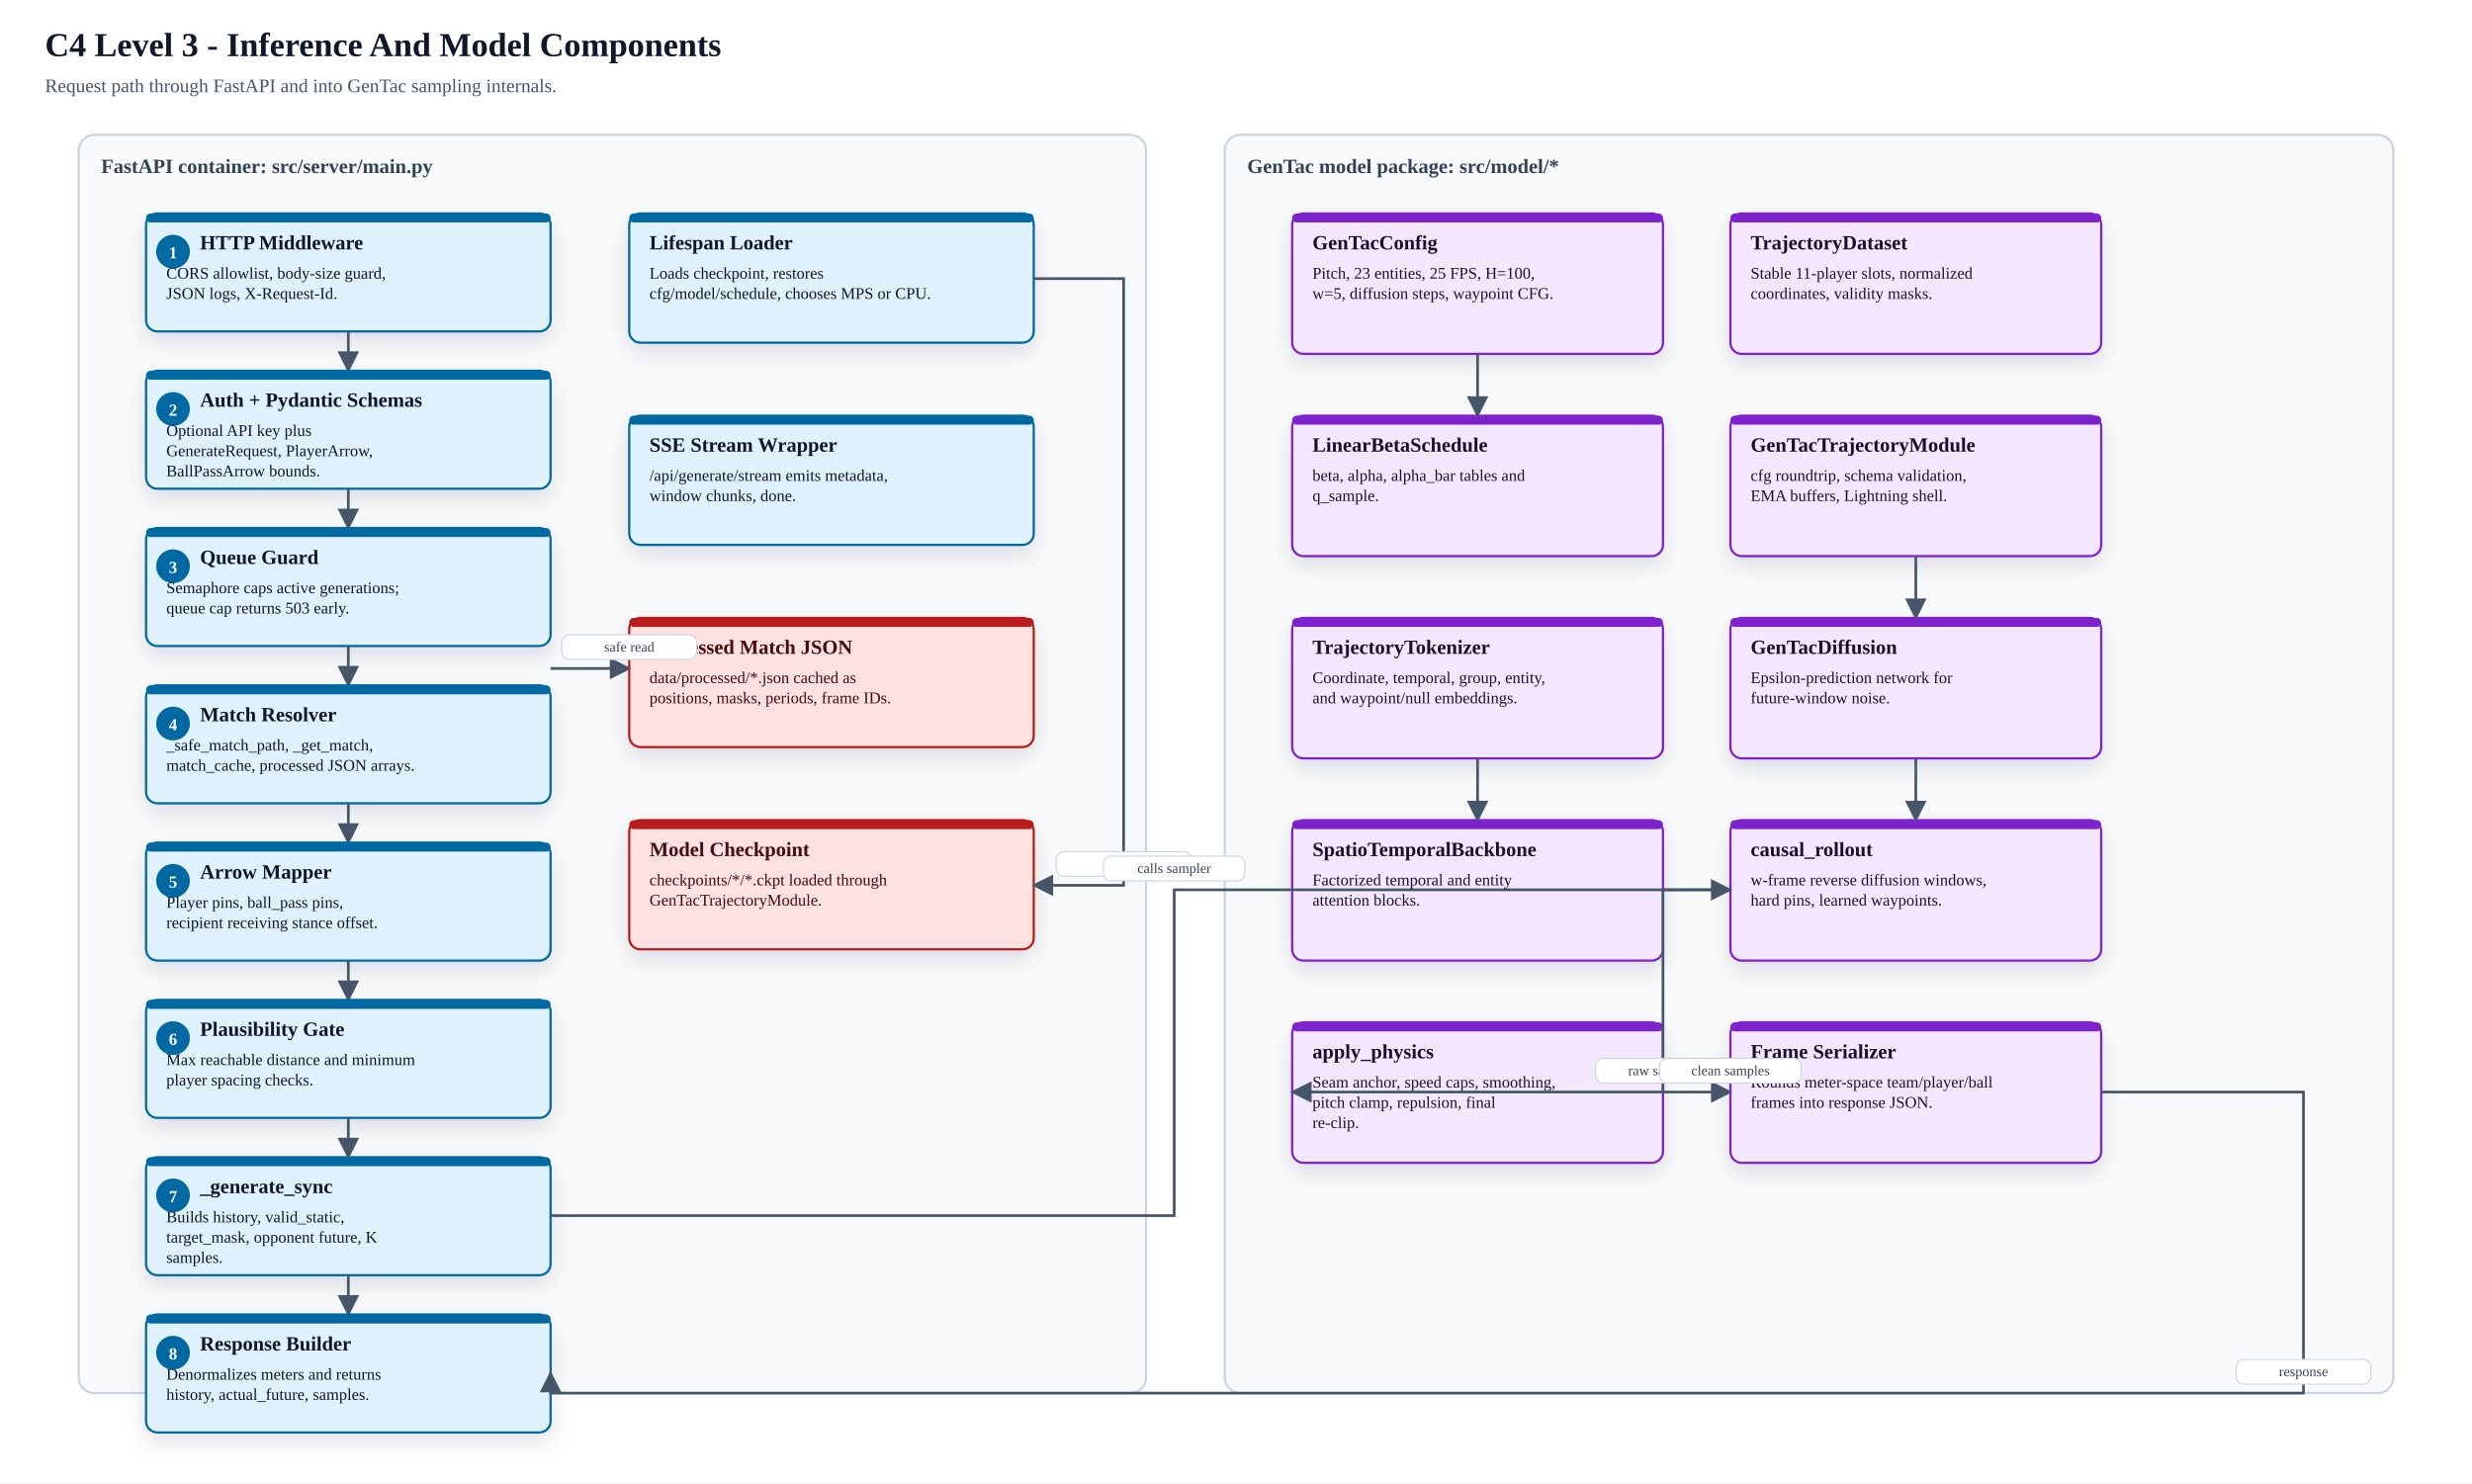
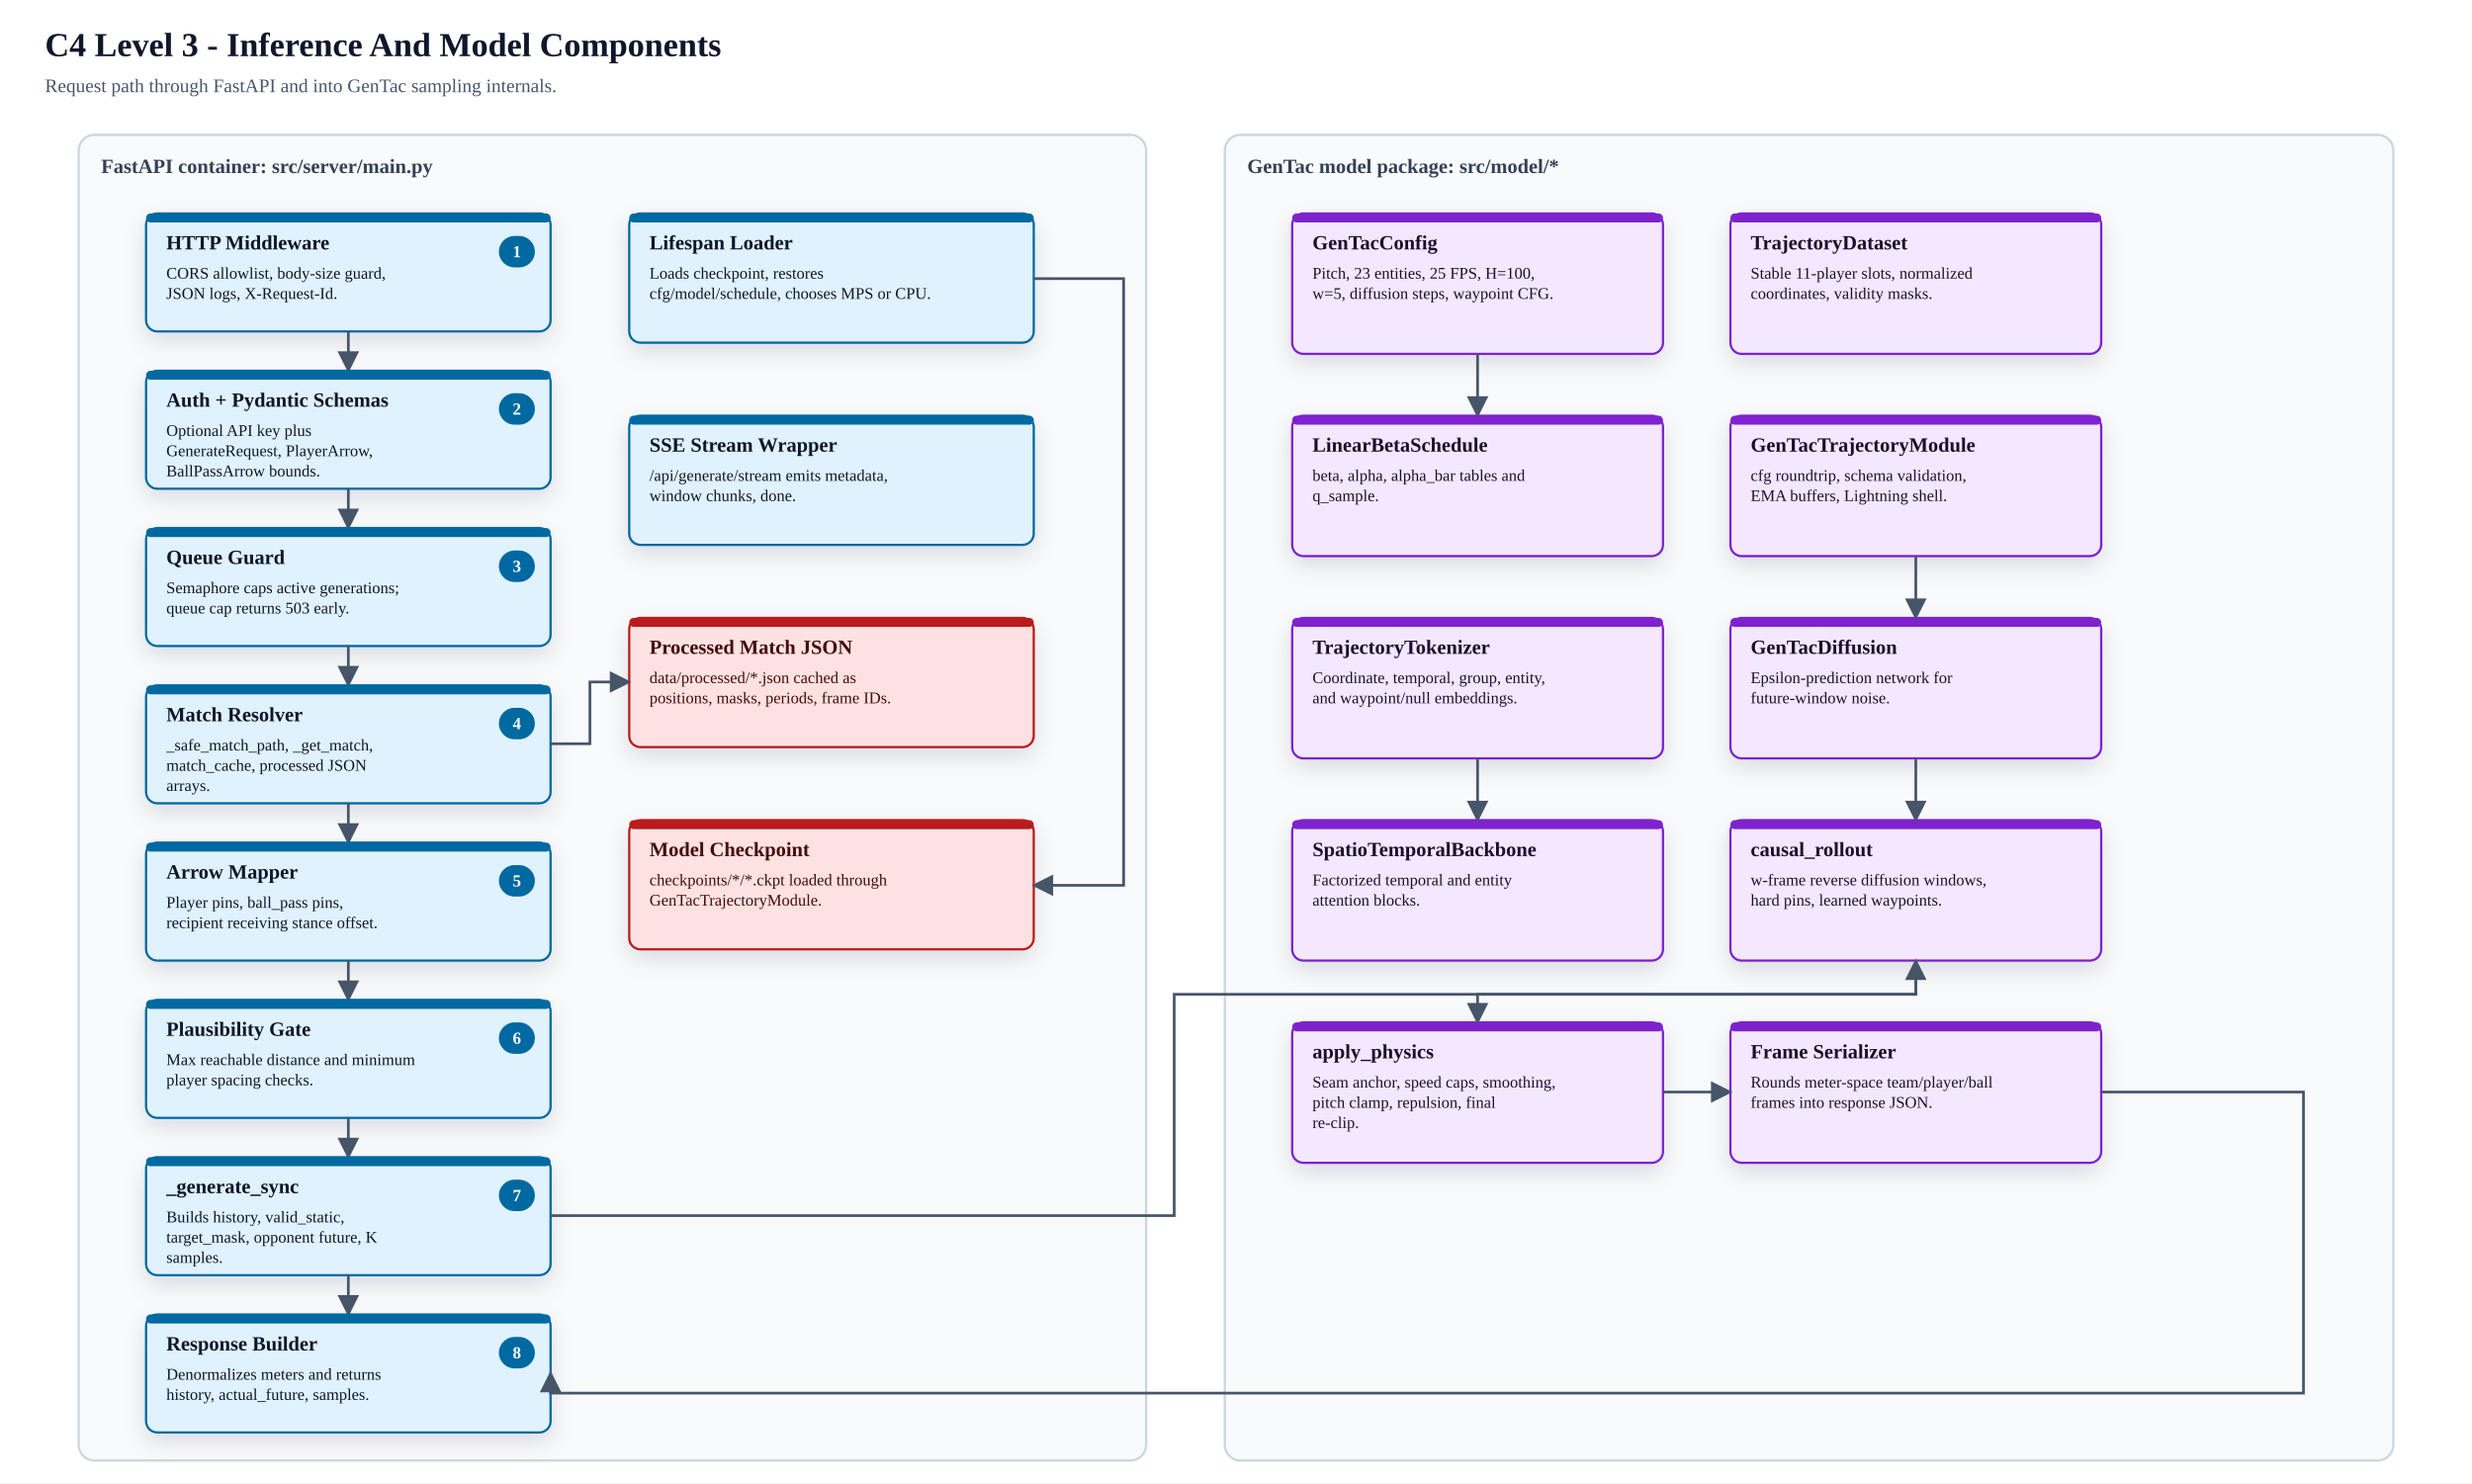
<svg xmlns="http://www.w3.org/2000/svg" width="2200" height="1320" viewBox="0 0 2200 1320" role="img" aria-label="C4 Level 3 - Inference And Model Components">
  <defs>
    <marker id="arrow" viewBox="0 0 10 10" refX="9" refY="5" markerWidth="8" markerHeight="8" orient="auto-start-reverse">
      <path d="M 0 0 L 10 5 L 0 10 z" fill="#475569" />
    </marker>
    <filter id="shadow" x="-15%" y="-20%" width="130%" height="150%">
      <feDropShadow dx="0" dy="8" stdDeviation="10" flood-color="#0f172a" flood-opacity="0.12" />
    </filter>
  </defs>
  <rect width="100%" height="100%" fill="#ffffff" />
  <text x="40" y="50" font-size="30" font-weight="800" fill="#0f172a">C4 Level 3 - Inference And Model Components</text>
  <text x="40" y="82" font-size="17" fill="#475569">Request path through FastAPI and into GenTac sampling internals.</text>
-   <rect x="70" y="120" width="950" height="1120" rx="14" fill="#f8fafc" stroke="#cbd5e1" stroke-width="2" />
+   <rect x="70" y="120" width="950" height="1180" rx="14" fill="#f8fafc" stroke="#cbd5e1" stroke-width="2" />
  <text x="90" y="154" font-size="18" font-weight="800" fill="#334155">FastAPI container: src/server/main.py</text>
-   <rect x="1090" y="120" width="1040" height="1120" rx="14" fill="#f8fafc" stroke="#cbd5e1" stroke-width="2" />
+   <rect x="1090" y="120" width="1040" height="1180" rx="14" fill="#f8fafc" stroke="#cbd5e1" stroke-width="2" />
  <text x="1110" y="154" font-size="18" font-weight="800" fill="#334155">GenTac model package: src/model/*</text>
  <g filter="url(#shadow)">
    <rect x="130" y="190" width="360" height="105" rx="10" fill="#e0f2fe" stroke="#0369a1" stroke-width="2" />
    <rect x="130" y="190" width="360" height="8" rx="4" fill="#0369a1" />
-     <circle cx="154" cy="224" r="15" fill="#0369a1" />
-     <text x="154" y="230" text-anchor="middle" font-size="15" font-weight="800" fill="#ffffff">1</text>
-     <text x="178" y="222" font-size="18" font-weight="800" fill="#0f172a">HTTP Middleware</text>
+     <rect x="444" y="210" width="32" height="28" rx="14" fill="#0369a1" />
+     <text x="460.0" y="229" text-anchor="middle" font-size="15" font-weight="800" fill="#ffffff">1</text>
+     <text x="148" y="222" font-size="18" font-weight="800" fill="#0f172a">HTTP Middleware</text>
    <text x="148" y="248" font-size="14.5" fill="#0f172a">CORS allowlist, body-size guard,</text>
    <text x="148" y="266" font-size="14.5" fill="#0f172a">JSON logs, X-Request-Id.</text>
  </g>
  <path d="M 310 295 L 310 330" fill="none" stroke="#475569" stroke-width="2.4" marker-end="url(#arrow)" />
  <g filter="url(#shadow)">
    <rect x="130" y="330" width="360" height="105" rx="10" fill="#e0f2fe" stroke="#0369a1" stroke-width="2" />
    <rect x="130" y="330" width="360" height="8" rx="4" fill="#0369a1" />
-     <circle cx="154" cy="364" r="15" fill="#0369a1" />
-     <text x="154" y="370" text-anchor="middle" font-size="15" font-weight="800" fill="#ffffff">2</text>
-     <text x="178" y="362" font-size="18" font-weight="800" fill="#0f172a">Auth + Pydantic Schemas</text>
+     <rect x="444" y="350" width="32" height="28" rx="14" fill="#0369a1" />
+     <text x="460.0" y="369" text-anchor="middle" font-size="15" font-weight="800" fill="#ffffff">2</text>
+     <text x="148" y="362" font-size="18" font-weight="800" fill="#0f172a">Auth + Pydantic Schemas</text>
    <text x="148" y="388" font-size="14.5" fill="#0f172a">Optional API key plus</text>
    <text x="148" y="406" font-size="14.5" fill="#0f172a">GenerateRequest, PlayerArrow,</text>
    <text x="148" y="424" font-size="14.5" fill="#0f172a">BallPassArrow bounds.</text>
  </g>
  <path d="M 310 435 L 310 470" fill="none" stroke="#475569" stroke-width="2.4" marker-end="url(#arrow)" />
  <g filter="url(#shadow)">
    <rect x="130" y="470" width="360" height="105" rx="10" fill="#e0f2fe" stroke="#0369a1" stroke-width="2" />
    <rect x="130" y="470" width="360" height="8" rx="4" fill="#0369a1" />
-     <circle cx="154" cy="504" r="15" fill="#0369a1" />
-     <text x="154" y="510" text-anchor="middle" font-size="15" font-weight="800" fill="#ffffff">3</text>
-     <text x="178" y="502" font-size="18" font-weight="800" fill="#0f172a">Queue Guard</text>
+     <rect x="444" y="490" width="32" height="28" rx="14" fill="#0369a1" />
+     <text x="460.0" y="509" text-anchor="middle" font-size="15" font-weight="800" fill="#ffffff">3</text>
+     <text x="148" y="502" font-size="18" font-weight="800" fill="#0f172a">Queue Guard</text>
    <text x="148" y="528" font-size="14.5" fill="#0f172a">Semaphore caps active generations;</text>
    <text x="148" y="546" font-size="14.5" fill="#0f172a">queue cap returns 503 early.</text>
  </g>
  <path d="M 310 575 L 310 610" fill="none" stroke="#475569" stroke-width="2.4" marker-end="url(#arrow)" />
  <g filter="url(#shadow)">
    <rect x="130" y="610" width="360" height="105" rx="10" fill="#e0f2fe" stroke="#0369a1" stroke-width="2" />
    <rect x="130" y="610" width="360" height="8" rx="4" fill="#0369a1" />
-     <circle cx="154" cy="644" r="15" fill="#0369a1" />
-     <text x="154" y="650" text-anchor="middle" font-size="15" font-weight="800" fill="#ffffff">4</text>
-     <text x="178" y="642" font-size="18" font-weight="800" fill="#0f172a">Match Resolver</text>
+     <rect x="444" y="630" width="32" height="28" rx="14" fill="#0369a1" />
+     <text x="460.0" y="649" text-anchor="middle" font-size="15" font-weight="800" fill="#ffffff">4</text>
+     <text x="148" y="642" font-size="18" font-weight="800" fill="#0f172a">Match Resolver</text>
    <text x="148" y="668" font-size="14.5" fill="#0f172a">_safe_match_path, _get_match,</text>
-     <text x="148" y="686" font-size="14.5" fill="#0f172a">match_cache, processed JSON arrays.</text>
+     <text x="148" y="686" font-size="14.5" fill="#0f172a">match_cache, processed JSON</text>
+     <text x="148" y="704" font-size="14.5" fill="#0f172a">arrays.</text>
  </g>
  <path d="M 310 715 L 310 750" fill="none" stroke="#475569" stroke-width="2.4" marker-end="url(#arrow)" />
  <g filter="url(#shadow)">
    <rect x="130" y="750" width="360" height="105" rx="10" fill="#e0f2fe" stroke="#0369a1" stroke-width="2" />
    <rect x="130" y="750" width="360" height="8" rx="4" fill="#0369a1" />
-     <circle cx="154" cy="784" r="15" fill="#0369a1" />
-     <text x="154" y="790" text-anchor="middle" font-size="15" font-weight="800" fill="#ffffff">5</text>
-     <text x="178" y="782" font-size="18" font-weight="800" fill="#0f172a">Arrow Mapper</text>
+     <rect x="444" y="770" width="32" height="28" rx="14" fill="#0369a1" />
+     <text x="460.0" y="789" text-anchor="middle" font-size="15" font-weight="800" fill="#ffffff">5</text>
+     <text x="148" y="782" font-size="18" font-weight="800" fill="#0f172a">Arrow Mapper</text>
    <text x="148" y="808" font-size="14.5" fill="#0f172a">Player pins, ball_pass pins,</text>
    <text x="148" y="826" font-size="14.5" fill="#0f172a">recipient receiving stance offset.</text>
  </g>
  <path d="M 310 855 L 310 890" fill="none" stroke="#475569" stroke-width="2.4" marker-end="url(#arrow)" />
  <g filter="url(#shadow)">
    <rect x="130" y="890" width="360" height="105" rx="10" fill="#e0f2fe" stroke="#0369a1" stroke-width="2" />
    <rect x="130" y="890" width="360" height="8" rx="4" fill="#0369a1" />
-     <circle cx="154" cy="924" r="15" fill="#0369a1" />
-     <text x="154" y="930" text-anchor="middle" font-size="15" font-weight="800" fill="#ffffff">6</text>
-     <text x="178" y="922" font-size="18" font-weight="800" fill="#0f172a">Plausibility Gate</text>
+     <rect x="444" y="910" width="32" height="28" rx="14" fill="#0369a1" />
+     <text x="460.0" y="929" text-anchor="middle" font-size="15" font-weight="800" fill="#ffffff">6</text>
+     <text x="148" y="922" font-size="18" font-weight="800" fill="#0f172a">Plausibility Gate</text>
    <text x="148" y="948" font-size="14.5" fill="#0f172a">Max reachable distance and minimum</text>
    <text x="148" y="966" font-size="14.5" fill="#0f172a">player spacing checks.</text>
  </g>
  <path d="M 310 995 L 310 1030" fill="none" stroke="#475569" stroke-width="2.4" marker-end="url(#arrow)" />
  <g filter="url(#shadow)">
    <rect x="130" y="1030" width="360" height="105" rx="10" fill="#e0f2fe" stroke="#0369a1" stroke-width="2" />
    <rect x="130" y="1030" width="360" height="8" rx="4" fill="#0369a1" />
-     <circle cx="154" cy="1064" r="15" fill="#0369a1" />
-     <text x="154" y="1070" text-anchor="middle" font-size="15" font-weight="800" fill="#ffffff">7</text>
-     <text x="178" y="1062" font-size="18" font-weight="800" fill="#0f172a">_generate_sync</text>
+     <rect x="444" y="1050" width="32" height="28" rx="14" fill="#0369a1" />
+     <text x="460.0" y="1069" text-anchor="middle" font-size="15" font-weight="800" fill="#ffffff">7</text>
+     <text x="148" y="1062" font-size="18" font-weight="800" fill="#0f172a">_generate_sync</text>
    <text x="148" y="1088" font-size="14.5" fill="#0f172a">Builds history, valid_static,</text>
    <text x="148" y="1106" font-size="14.5" fill="#0f172a">target_mask, opponent future, K</text>
    <text x="148" y="1124" font-size="14.5" fill="#0f172a">samples.</text>
  </g>
  <path d="M 310 1135 L 310 1170" fill="none" stroke="#475569" stroke-width="2.4" marker-end="url(#arrow)" />
  <g filter="url(#shadow)">
    <rect x="130" y="1170" width="360" height="105" rx="10" fill="#e0f2fe" stroke="#0369a1" stroke-width="2" />
    <rect x="130" y="1170" width="360" height="8" rx="4" fill="#0369a1" />
-     <circle cx="154" cy="1204" r="15" fill="#0369a1" />
-     <text x="154" y="1210" text-anchor="middle" font-size="15" font-weight="800" fill="#ffffff">8</text>
-     <text x="178" y="1202" font-size="18" font-weight="800" fill="#0f172a">Response Builder</text>
+     <rect x="444" y="1190" width="32" height="28" rx="14" fill="#0369a1" />
+     <text x="460.0" y="1209" text-anchor="middle" font-size="15" font-weight="800" fill="#ffffff">8</text>
+     <text x="148" y="1202" font-size="18" font-weight="800" fill="#0f172a">Response Builder</text>
    <text x="148" y="1228" font-size="14.5" fill="#0f172a">Denormalizes meters and returns</text>
    <text x="148" y="1246" font-size="14.5" fill="#0f172a">history, actual_future, samples.</text>
  </g>
  <g filter="url(#shadow)">
    <rect x="560" y="190" width="360" height="115" rx="10" fill="#e0f2fe" stroke="#0369a1" stroke-width="2" />
    <rect x="560" y="190" width="360" height="8" rx="4" fill="#0369a1" />
    <text x="578" y="222" font-size="18" font-weight="800" fill="#0f172a">Lifespan Loader</text>
    <text x="578" y="248" font-size="14.5" fill="#0f172a">Loads checkpoint, restores</text>
    <text x="578" y="266" font-size="14.5" fill="#0f172a">cfg/model/schedule, chooses MPS or CPU.</text>
  </g>
  <g filter="url(#shadow)">
    <rect x="560" y="370" width="360" height="115" rx="10" fill="#e0f2fe" stroke="#0369a1" stroke-width="2" />
    <rect x="560" y="370" width="360" height="8" rx="4" fill="#0369a1" />
    <text x="578" y="402" font-size="18" font-weight="800" fill="#0f172a">SSE Stream Wrapper</text>
    <text x="578" y="428" font-size="14.5" fill="#0f172a">/api/generate/stream emits metadata,</text>
    <text x="578" y="446" font-size="14.5" fill="#0f172a">window chunks, done.</text>
  </g>
  <g filter="url(#shadow)">
    <rect x="560" y="550" width="360" height="115" rx="10" fill="#fee2e2" stroke="#b91c1c" stroke-width="2" />
    <rect x="560" y="550" width="360" height="8" rx="4" fill="#b91c1c" />
    <text x="578" y="582" font-size="18" font-weight="800" fill="#450a0a">Processed Match JSON</text>
    <text x="578" y="608" font-size="14.5" fill="#450a0a">data/processed/*.json cached as</text>
    <text x="578" y="626" font-size="14.5" fill="#450a0a">positions, masks, periods, frame IDs.</text>
  </g>
  <g filter="url(#shadow)">
    <rect x="560" y="730" width="360" height="115" rx="10" fill="#fee2e2" stroke="#b91c1c" stroke-width="2" />
    <rect x="560" y="730" width="360" height="8" rx="4" fill="#b91c1c" />
    <text x="578" y="762" font-size="18" font-weight="800" fill="#450a0a">Model Checkpoint</text>
    <text x="578" y="788" font-size="14.5" fill="#450a0a">checkpoints/*/*.ckpt loaded through</text>
    <text x="578" y="806" font-size="14.5" fill="#450a0a">GenTacTrajectoryModule.</text>
  </g>
-   <path d="M 490 595 L 560 595" fill="none" stroke="#475569" stroke-width="2.4" marker-end="url(#arrow)" />
-   <rect x="500" y="565" width="120" height="22" rx="7" fill="#ffffff" stroke="#cbd5e1" />
-   <text x="560" y="580" text-anchor="middle" font-size="12.5" fill="#334155">safe read</text>
+   <path d="M 490 662 L 525 662 L 525 607 L 560 607" fill="none" stroke="#475569" stroke-width="2.4" marker-end="url(#arrow)" />
  <path d="M 920 248 L 1000 248 L 1000 788 L 920 788" fill="none" stroke="#475569" stroke-width="2.4" marker-end="url(#arrow)" />
-   <rect x="940" y="758" width="120" height="22" rx="7" fill="#ffffff" stroke="#cbd5e1" />
-   <text x="1000" y="773" text-anchor="middle" font-size="12.5" fill="#334155">loads</text>
  <g filter="url(#shadow)">
    <rect x="1150" y="190" width="330" height="125" rx="10" fill="#f3e8ff" stroke="#7e22ce" stroke-width="2" />
    <rect x="1150" y="190" width="330" height="8" rx="4" fill="#7e22ce" />
    <text x="1168" y="222" font-size="18" font-weight="800" fill="#1f102e">GenTacConfig</text>
    <text x="1168" y="248" font-size="14.5" fill="#1f102e">Pitch, 23 entities, 25 FPS, H=100,</text>
    <text x="1168" y="266" font-size="14.5" fill="#1f102e">w=5, diffusion steps, waypoint CFG.</text>
  </g>
  <g filter="url(#shadow)">
    <rect x="1540" y="190" width="330" height="125" rx="10" fill="#f3e8ff" stroke="#7e22ce" stroke-width="2" />
    <rect x="1540" y="190" width="330" height="8" rx="4" fill="#7e22ce" />
    <text x="1558" y="222" font-size="18" font-weight="800" fill="#1f102e">TrajectoryDataset</text>
    <text x="1558" y="248" font-size="14.5" fill="#1f102e">Stable 11-player slots, normalized</text>
    <text x="1558" y="266" font-size="14.5" fill="#1f102e">coordinates, validity masks.</text>
  </g>
  <g filter="url(#shadow)">
    <rect x="1150" y="370" width="330" height="125" rx="10" fill="#f3e8ff" stroke="#7e22ce" stroke-width="2" />
    <rect x="1150" y="370" width="330" height="8" rx="4" fill="#7e22ce" />
    <text x="1168" y="402" font-size="18" font-weight="800" fill="#1f102e">LinearBetaSchedule</text>
    <text x="1168" y="428" font-size="14.5" fill="#1f102e">beta, alpha, alpha_bar tables and</text>
    <text x="1168" y="446" font-size="14.5" fill="#1f102e">q_sample.</text>
  </g>
  <g filter="url(#shadow)">
    <rect x="1540" y="370" width="330" height="125" rx="10" fill="#f3e8ff" stroke="#7e22ce" stroke-width="2" />
    <rect x="1540" y="370" width="330" height="8" rx="4" fill="#7e22ce" />
    <text x="1558" y="402" font-size="18" font-weight="800" fill="#1f102e">GenTacTrajectoryModule</text>
    <text x="1558" y="428" font-size="14.5" fill="#1f102e">cfg roundtrip, schema validation,</text>
    <text x="1558" y="446" font-size="14.5" fill="#1f102e">EMA buffers, Lightning shell.</text>
  </g>
  <g filter="url(#shadow)">
    <rect x="1150" y="550" width="330" height="125" rx="10" fill="#f3e8ff" stroke="#7e22ce" stroke-width="2" />
    <rect x="1150" y="550" width="330" height="8" rx="4" fill="#7e22ce" />
    <text x="1168" y="582" font-size="18" font-weight="800" fill="#1f102e">TrajectoryTokenizer</text>
    <text x="1168" y="608" font-size="14.5" fill="#1f102e">Coordinate, temporal, group, entity,</text>
    <text x="1168" y="626" font-size="14.5" fill="#1f102e">and waypoint/null embeddings.</text>
  </g>
  <g filter="url(#shadow)">
    <rect x="1540" y="550" width="330" height="125" rx="10" fill="#f3e8ff" stroke="#7e22ce" stroke-width="2" />
    <rect x="1540" y="550" width="330" height="8" rx="4" fill="#7e22ce" />
    <text x="1558" y="582" font-size="18" font-weight="800" fill="#1f102e">GenTacDiffusion</text>
    <text x="1558" y="608" font-size="14.5" fill="#1f102e">Epsilon-prediction network for</text>
    <text x="1558" y="626" font-size="14.5" fill="#1f102e">future-window noise.</text>
  </g>
  <g filter="url(#shadow)">
    <rect x="1150" y="730" width="330" height="125" rx="10" fill="#f3e8ff" stroke="#7e22ce" stroke-width="2" />
    <rect x="1150" y="730" width="330" height="8" rx="4" fill="#7e22ce" />
    <text x="1168" y="762" font-size="18" font-weight="800" fill="#1f102e">SpatioTemporalBackbone</text>
    <text x="1168" y="788" font-size="14.5" fill="#1f102e">Factorized temporal and entity</text>
    <text x="1168" y="806" font-size="14.5" fill="#1f102e">attention blocks.</text>
  </g>
  <g filter="url(#shadow)">
    <rect x="1540" y="730" width="330" height="125" rx="10" fill="#f3e8ff" stroke="#7e22ce" stroke-width="2" />
    <rect x="1540" y="730" width="330" height="8" rx="4" fill="#7e22ce" />
    <text x="1558" y="762" font-size="18" font-weight="800" fill="#1f102e">causal_rollout</text>
    <text x="1558" y="788" font-size="14.5" fill="#1f102e">w-frame reverse diffusion windows,</text>
    <text x="1558" y="806" font-size="14.5" fill="#1f102e">hard pins, learned waypoints.</text>
  </g>
  <g filter="url(#shadow)">
    <rect x="1150" y="910" width="330" height="125" rx="10" fill="#f3e8ff" stroke="#7e22ce" stroke-width="2" />
    <rect x="1150" y="910" width="330" height="8" rx="4" fill="#7e22ce" />
    <text x="1168" y="942" font-size="18" font-weight="800" fill="#1f102e">apply_physics</text>
    <text x="1168" y="968" font-size="14.5" fill="#1f102e">Seam anchor, speed caps, smoothing,</text>
    <text x="1168" y="986" font-size="14.5" fill="#1f102e">pitch clamp, repulsion, final</text>
    <text x="1168" y="1004" font-size="14.5" fill="#1f102e">re-clip.</text>
  </g>
  <g filter="url(#shadow)">
    <rect x="1540" y="910" width="330" height="125" rx="10" fill="#f3e8ff" stroke="#7e22ce" stroke-width="2" />
    <rect x="1540" y="910" width="330" height="8" rx="4" fill="#7e22ce" />
    <text x="1558" y="942" font-size="18" font-weight="800" fill="#1f102e">Frame Serializer</text>
    <text x="1558" y="968" font-size="14.5" fill="#1f102e">Rounds meter-space team/player/ball</text>
    <text x="1558" y="986" font-size="14.5" fill="#1f102e">frames into response JSON.</text>
  </g>
-   <path d="M 490 1082 L 1045 1082 L 1045 792 L 1540 792" fill="none" stroke="#475569" stroke-width="2.4" marker-end="url(#arrow)" />
-   <rect x="982" y="762" width="126" height="22" rx="7" fill="#ffffff" stroke="#cbd5e1" />
-   <text x="1045" y="777" text-anchor="middle" font-size="12.5" fill="#334155">calls sampler</text>
+   <path d="M 490 1082 L 1045 1082 L 1045 885 L 1705 885 L 1705 855" fill="none" stroke="#475569" stroke-width="2.4" marker-end="url(#arrow)" />
  <path d="M 1315 315 L 1315 370" fill="none" stroke="#475569" stroke-width="2.4" marker-end="url(#arrow)" />
  <path d="M 1705 495 L 1705 550" fill="none" stroke="#475569" stroke-width="2.4" marker-end="url(#arrow)" />
  <path d="M 1315 675 L 1315 730" fill="none" stroke="#475569" stroke-width="2.4" marker-end="url(#arrow)" />
  <path d="M 1705 675 L 1705 730" fill="none" stroke="#475569" stroke-width="2.4" marker-end="url(#arrow)" />
-   <path d="M 1540 792 L 1480 792 L 1480 972 L 1150 972" fill="none" stroke="#475569" stroke-width="2.4" marker-end="url(#arrow)" />
-   <rect x="1420" y="942" width="120" height="22" rx="7" fill="#ffffff" stroke="#cbd5e1" />
-   <text x="1480" y="957" text-anchor="middle" font-size="12.5" fill="#334155">raw samples</text>
+   <path d="M 1705 855 L 1705 885 L 1315 885 L 1315 910" fill="none" stroke="#475569" stroke-width="2.4" marker-end="url(#arrow)" />
  <path d="M 1480 972 L 1540 972" fill="none" stroke="#475569" stroke-width="2.4" marker-end="url(#arrow)" />
-   <rect x="1477" y="942" width="126" height="22" rx="7" fill="#ffffff" stroke="#cbd5e1" />
-   <text x="1540" y="957" text-anchor="middle" font-size="12.5" fill="#334155">clean samples</text>
  <path d="M 1870 972 L 2050 972 L 2050 1240 L 490 1240 L 490 1222" fill="none" stroke="#475569" stroke-width="2.4" marker-end="url(#arrow)" />
-   <rect x="1990" y="1210" width="120" height="22" rx="7" fill="#ffffff" stroke="#cbd5e1" />
-   <text x="2050" y="1225" text-anchor="middle" font-size="12.5" fill="#334155">response</text>
</svg>
